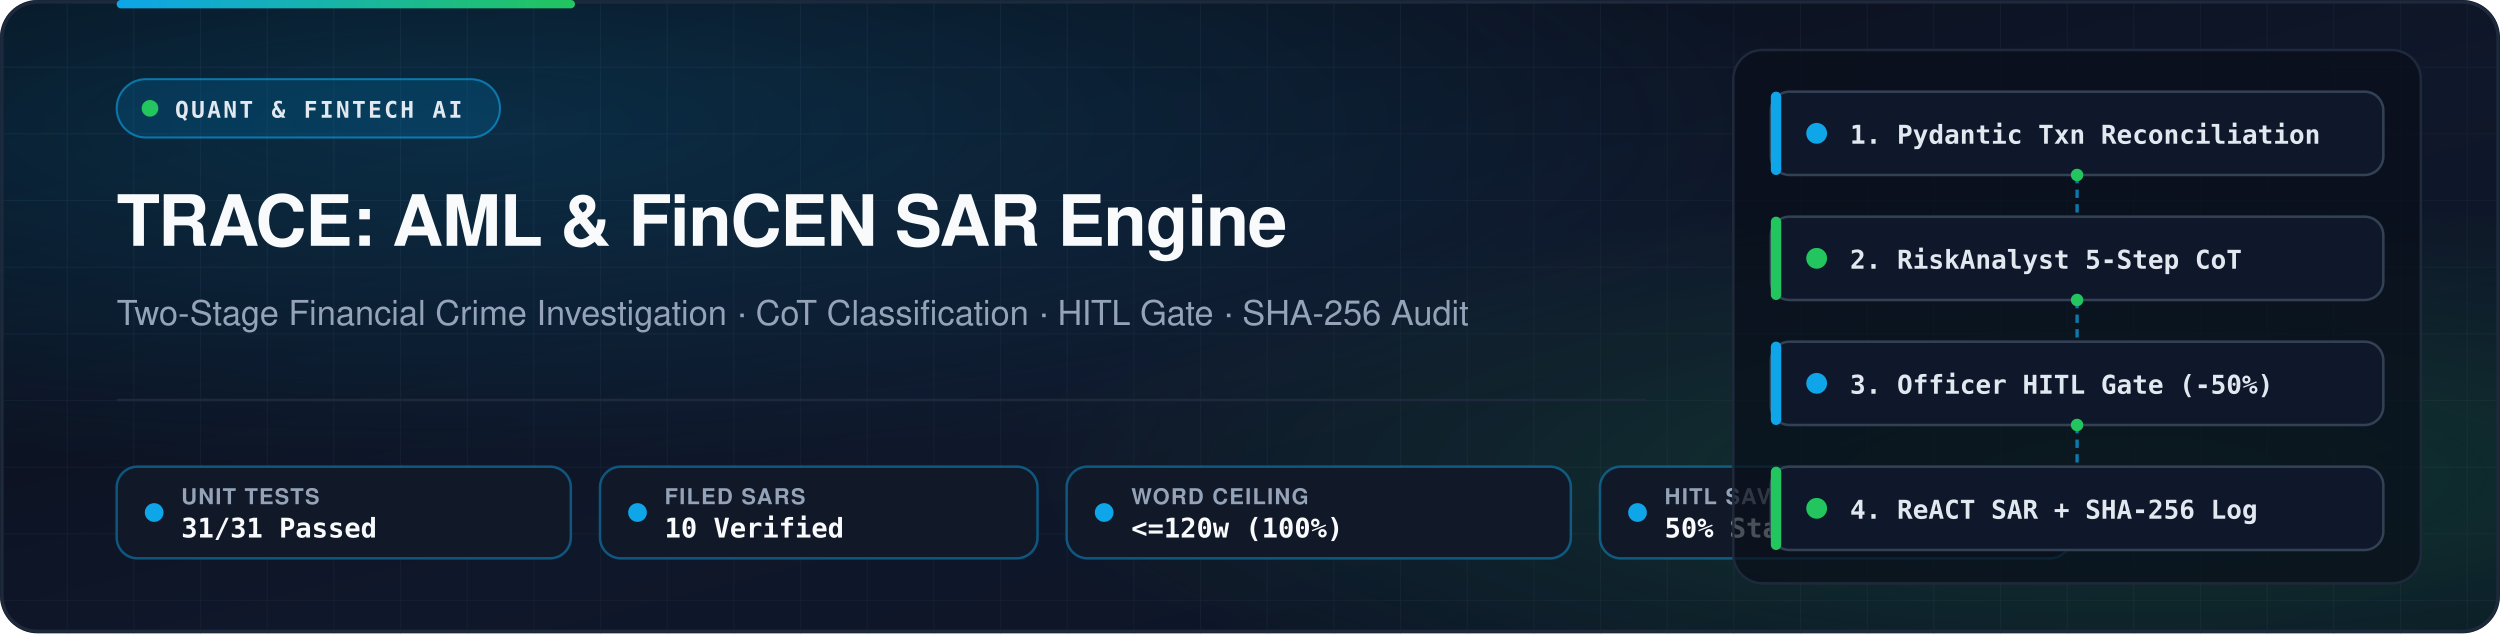
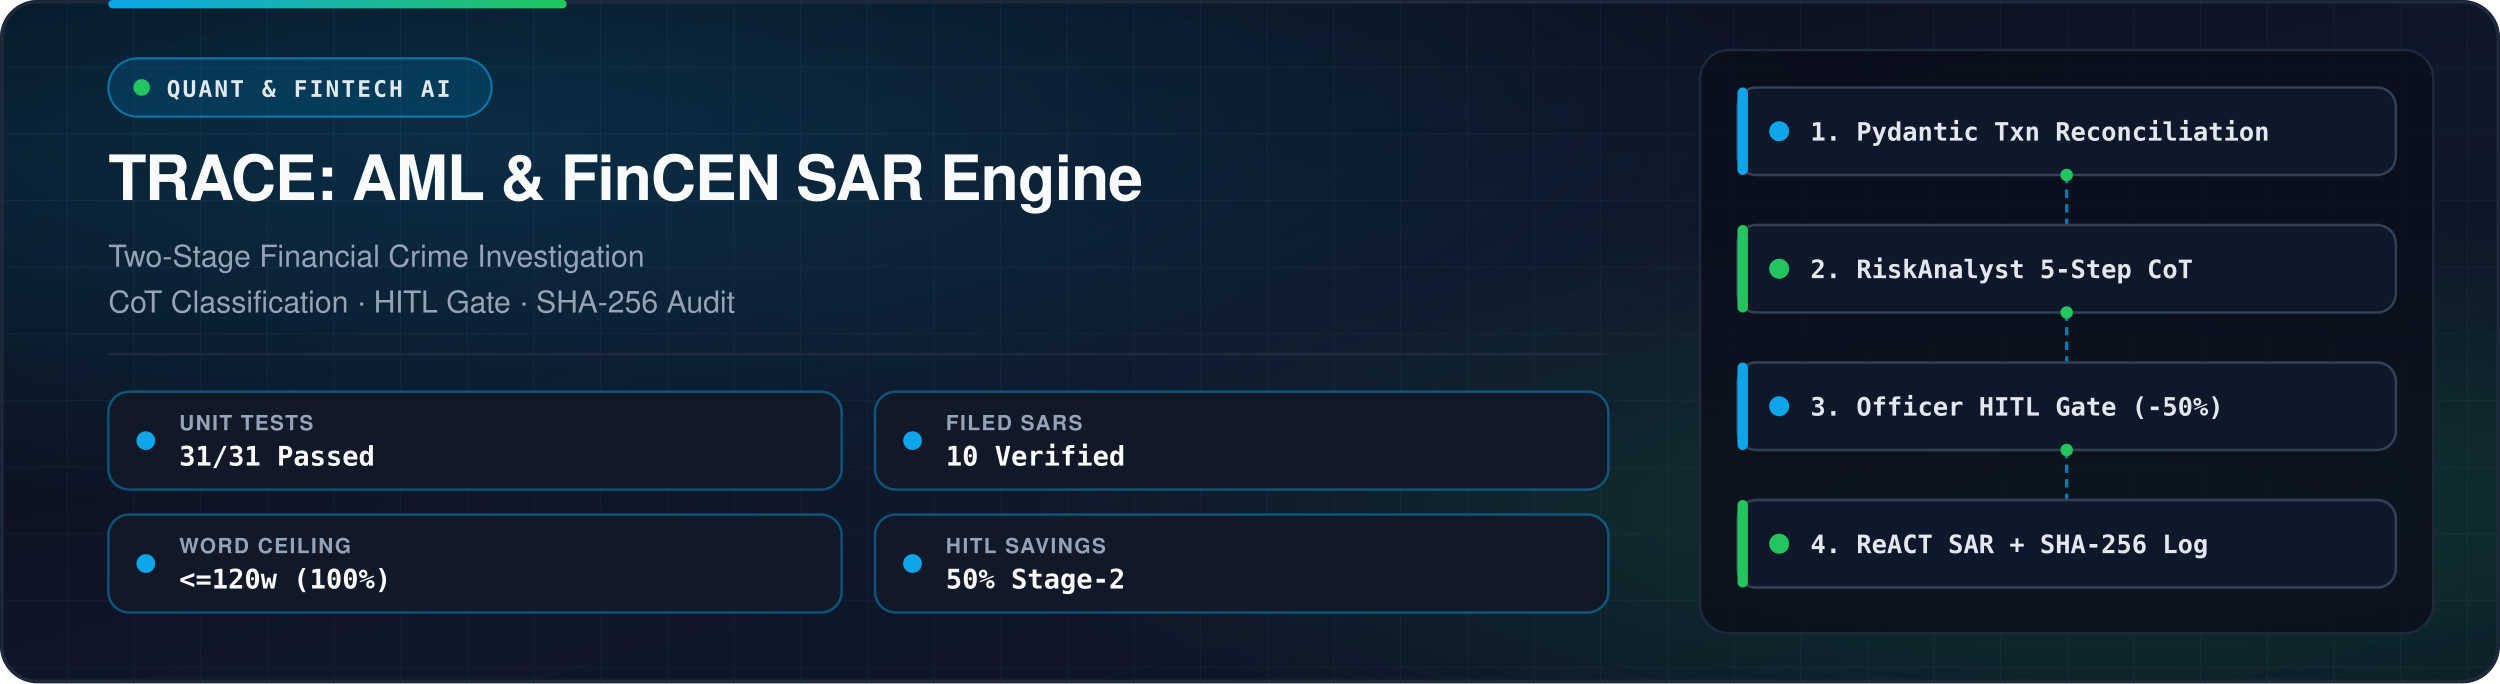
- <svg xmlns="http://www.w3.org/2000/svg" viewBox="0 0 1200 304" width="100%" role="img" aria-label="TRACE: AML &amp; FinCEN SAR Engine">
+ <svg xmlns="http://www.w3.org/2000/svg" viewBox="0 0 1200 328" width="100%" role="img" aria-label="TRACE: AML &amp; FinCEN SAR Engine">
  <defs>
    <linearGradient id="bgGrad" x1="0%" y1="0%" x2="100%" y2="100%">
      <stop offset="0%" stop-color="#070B14" />
      <stop offset="55%" stop-color="#0F172A" />
      <stop offset="100%" stop-color="#0B1324" />
    </linearGradient>
    <linearGradient id="accentGrad" x1="0%" y1="0%" x2="100%" y2="0%">
      <stop offset="0%" stop-color="#0EA5E9" />
      <stop offset="100%" stop-color="#22C55E" />
    </linearGradient>
    <radialGradient id="glowA" cx="18%" cy="20%" r="55%">
      <stop offset="0%" stop-color="#0EA5E9" stop-opacity="0.20" />
      <stop offset="100%" stop-color="#0EA5E9" stop-opacity="0" />
    </radialGradient>
    <radialGradient id="glowB" cx="85%" cy="75%" r="45%">
      <stop offset="0%" stop-color="#22C55E" stop-opacity="0.18" />
      <stop offset="100%" stop-color="#22C55E" stop-opacity="0" />
    </radialGradient>
    <pattern id="grid" width="32" height="32" patternUnits="userSpaceOnUse">
      <path d="M 32 0 L 0 0 0 32" fill="none" stroke="#1E293B" stroke-width="0.7" stroke-opacity="0.55" />
    </pattern>
  </defs>
-   <rect width="1200" height="304" rx="18" fill="url(#bgGrad)" />
-   <rect width="1200" height="304" rx="18" fill="url(#grid)" />
-   <rect width="1200" height="304" rx="18" fill="url(#glowA)" />
-   <rect width="1200" height="304" rx="18" fill="url(#glowB)" />
-   <rect x="1" y="1" width="1198" height="302" rx="17" fill="none" stroke="#1E293B" stroke-width="1.5" />
-   <rect x="56" y="0" width="220" height="4" rx="2" fill="url(#accentGrad)" />
-   <g transform="translate(56, 38)">
+   <rect width="1200" height="328" rx="18" fill="url(#bgGrad)" />
+   <rect width="1200" height="328" rx="18" fill="url(#grid)" />
+   <rect width="1200" height="328" rx="18" fill="url(#glowA)" />
+   <rect width="1200" height="328" rx="18" fill="url(#glowB)" />
+   <rect x="1" y="1" width="1198" height="326" rx="17" fill="none" stroke="#1E293B" stroke-width="1.5" />
+   <rect x="52" y="0" width="220" height="4" rx="2" fill="url(#accentGrad)" />
+   <g transform="translate(52, 28)">
    <rect width="184" height="28" rx="14" fill="#0369A1" fill-opacity="0.28" stroke="#0EA5E9" stroke-opacity="0.6" stroke-width="1" />
    <circle cx="16" cy="14" r="4" fill="#22C55E">
      <animate attributeName="opacity" values="1;0.25;1" dur="1.8s" repeatCount="indefinite" />
    </circle>
-     <text x="28" y="18.5" fill="#E2E8F0" font-family="ui-monospace, SFMono-Regular, Menlo, Monaco, Consolas, monospace" font-size="11" font-weight="700" letter-spacing="1.1">QUANT &amp; FINTECH AI</text>
+     <text x="28" y="18.5" fill="#E2E8F0" font-family="ui-monospace, SFMono-Regular, Menlo, Monaco, Consolas, monospace" font-size="11" font-weight="700" letter-spacing="1.0">QUANT &amp; FINTECH AI</text>
  </g>
-   <text x="56" y="118" fill="#F8FAFC" font-family="ui-sans-serif, -apple-system, BlinkMacSystemFont, Segoe UI, Helvetica, Arial, sans-serif" font-size="34" font-weight="800" letter-spacing="-0.6">TRACE: AML &amp; FinCEN SAR Engine</text>
-   <text x="56" y="156" fill="#94A3B8" font-family="ui-sans-serif, -apple-system, BlinkMacSystemFont, Segoe UI, Helvetica, Arial, sans-serif" font-size="16.5" font-weight="400">Two-Stage Financial Crime Investigation · CoT Classification · HITL Gate · SHA-256 Audit</text>
-   <line x1="56" y1="192" x2="790" y2="192" stroke="#1E293B" stroke-width="1.2" />
-   <g transform="translate(56, 224)">
-     <rect width="218" height="44" rx="10" fill="#111827" stroke="#0EA5E9" stroke-opacity="0.45" stroke-width="1.2" />
-     <circle cx="18" cy="22" r="4.5" fill="#0EA5E9">
+   <text x="52" y="96" fill="#F8FAFC" font-family="ui-sans-serif, -apple-system, BlinkMacSystemFont, Segoe UI, Helvetica, Arial, sans-serif" font-size="30" font-weight="800" letter-spacing="-0.5">TRACE: AML &amp; FinCEN SAR Engine</text>
+   <text x="52" y="128" fill="#94A3B8" font-family="ui-sans-serif, -apple-system, BlinkMacSystemFont, Segoe UI, Helvetica, Arial, sans-serif" font-size="14.5" font-weight="400">Two-Stage Financial Crime Investigation</text>
+   <text x="52" y="150" fill="#94A3B8" font-family="ui-sans-serif, -apple-system, BlinkMacSystemFont, Segoe UI, Helvetica, Arial, sans-serif" font-size="14.5" font-weight="400">CoT Classification · HITL Gate · SHA-256 Audit</text>
+   <line x1="52" y1="170" x2="772" y2="170" stroke="#1E293B" stroke-width="1.2" />
+   <g transform="translate(52, 188)">
+     <rect width="352" height="47" rx="10" fill="#111827" stroke="#0EA5E9" stroke-opacity="0.42" stroke-width="1.2" />
+     <circle cx="18" cy="23.5" r="4.5" fill="#0EA5E9">
      <animate attributeName="opacity" values="1;0.35;1" dur="2.2s" repeatCount="indefinite" />
    </circle>
-     <text x="31" y="18" fill="#94A3B8" font-family="ui-sans-serif, -apple-system, BlinkMacSystemFont, Segoe UI, Helvetica, Arial, sans-serif" font-size="10.5" font-weight="600" letter-spacing="0.6">UNIT TESTS</text>
-     <text x="31" y="34" fill="#F8FAFC" font-family="ui-monospace, SFMono-Regular, Menlo, Monaco, Consolas, monospace" font-size="13" font-weight="700">31/31 Passed</text>
+     <text x="34" y="18.5" fill="#94A3B8" font-family="ui-sans-serif, -apple-system, BlinkMacSystemFont, Segoe UI, Helvetica, Arial, sans-serif" font-size="10" font-weight="600" letter-spacing="0.7">UNIT TESTS</text>
+     <text x="34" y="35.5" fill="#F8FAFC" font-family="ui-monospace, SFMono-Regular, Menlo, Monaco, Consolas, monospace" font-size="13" font-weight="700">31/31 Passed</text>
  </g>
-   <g transform="translate(288, 224)">
-     <rect width="210" height="44" rx="10" fill="#111827" stroke="#0EA5E9" stroke-opacity="0.45" stroke-width="1.2" />
-     <circle cx="18" cy="22" r="4.5" fill="#0EA5E9">
+   <g transform="translate(420, 188)">
+     <rect width="352" height="47" rx="10" fill="#111827" stroke="#0EA5E9" stroke-opacity="0.42" stroke-width="1.2" />
+     <circle cx="18" cy="23.5" r="4.5" fill="#0EA5E9">
      <animate attributeName="opacity" values="1;0.35;1" dur="2.6s" repeatCount="indefinite" />
    </circle>
-     <text x="31" y="18" fill="#94A3B8" font-family="ui-sans-serif, -apple-system, BlinkMacSystemFont, Segoe UI, Helvetica, Arial, sans-serif" font-size="10.5" font-weight="600" letter-spacing="0.6">FILED SARS</text>
-     <text x="31" y="34" fill="#F8FAFC" font-family="ui-monospace, SFMono-Regular, Menlo, Monaco, Consolas, monospace" font-size="13" font-weight="700">10 Verified</text>
+     <text x="34" y="18.5" fill="#94A3B8" font-family="ui-sans-serif, -apple-system, BlinkMacSystemFont, Segoe UI, Helvetica, Arial, sans-serif" font-size="10" font-weight="600" letter-spacing="0.7">FILED SARS</text>
+     <text x="34" y="35.5" fill="#F8FAFC" font-family="ui-monospace, SFMono-Regular, Menlo, Monaco, Consolas, monospace" font-size="13" font-weight="700">10 Verified</text>
  </g>
-   <g transform="translate(512, 224)">
-     <rect width="242" height="44" rx="10" fill="#111827" stroke="#0EA5E9" stroke-opacity="0.45" stroke-width="1.2" />
-     <circle cx="18" cy="22" r="4.5" fill="#0EA5E9">
+   <g transform="translate(52, 247)">
+     <rect width="352" height="47" rx="10" fill="#111827" stroke="#0EA5E9" stroke-opacity="0.42" stroke-width="1.2" />
+     <circle cx="18" cy="23.5" r="4.5" fill="#0EA5E9">
      <animate attributeName="opacity" values="1;0.35;1" dur="3.0s" repeatCount="indefinite" />
    </circle>
-     <text x="31" y="18" fill="#94A3B8" font-family="ui-sans-serif, -apple-system, BlinkMacSystemFont, Segoe UI, Helvetica, Arial, sans-serif" font-size="10.5" font-weight="600" letter-spacing="0.6">WORD CEILING</text>
-     <text x="31" y="34" fill="#F8FAFC" font-family="ui-monospace, SFMono-Regular, Menlo, Monaco, Consolas, monospace" font-size="13" font-weight="700">&lt;=120w (100%)</text>
+     <text x="34" y="18.5" fill="#94A3B8" font-family="ui-sans-serif, -apple-system, BlinkMacSystemFont, Segoe UI, Helvetica, Arial, sans-serif" font-size="10" font-weight="600" letter-spacing="0.7">WORD CEILING</text>
+     <text x="34" y="35.5" fill="#F8FAFC" font-family="ui-monospace, SFMono-Regular, Menlo, Monaco, Consolas, monospace" font-size="13" font-weight="700">&lt;=120w (100%)</text>
  </g>
-   <g transform="translate(768, 224)">
-     <rect width="226" height="44" rx="10" fill="#111827" stroke="#0EA5E9" stroke-opacity="0.45" stroke-width="1.2" />
-     <circle cx="18" cy="22" r="4.5" fill="#0EA5E9">
+   <g transform="translate(420, 247)">
+     <rect width="352" height="47" rx="10" fill="#111827" stroke="#0EA5E9" stroke-opacity="0.42" stroke-width="1.2" />
+     <circle cx="18" cy="23.5" r="4.5" fill="#0EA5E9">
      <animate attributeName="opacity" values="1;0.35;1" dur="3.4s" repeatCount="indefinite" />
    </circle>
-     <text x="31" y="18" fill="#94A3B8" font-family="ui-sans-serif, -apple-system, BlinkMacSystemFont, Segoe UI, Helvetica, Arial, sans-serif" font-size="10.5" font-weight="600" letter-spacing="0.6">HITL SAVINGS</text>
-     <text x="31" y="34" fill="#F8FAFC" font-family="ui-monospace, SFMono-Regular, Menlo, Monaco, Consolas, monospace" font-size="13" font-weight="700">50% Stage-2</text>
+     <text x="34" y="18.5" fill="#94A3B8" font-family="ui-sans-serif, -apple-system, BlinkMacSystemFont, Segoe UI, Helvetica, Arial, sans-serif" font-size="10" font-weight="600" letter-spacing="0.7">HITL SAVINGS</text>
+     <text x="34" y="35.5" fill="#F8FAFC" font-family="ui-monospace, SFMono-Regular, Menlo, Monaco, Consolas, monospace" font-size="13" font-weight="700">50% Stage-2</text>
  </g>
-   <rect x="832" y="24" width="330" height="256" rx="14" fill="#090E1A" fill-opacity="0.72" stroke="#1E293B" stroke-width="1.2" />
-   <g transform="translate(850, 44)">
-     <rect width="294" height="40" rx="9" fill="#0F172A" stroke="#334155" stroke-width="1.2" />
-     <rect x="0" y="0" width="5" height="40" rx="2.5" fill="#0EA5E9" />
-     <circle cx="22" cy="20" r="5" fill="#0EA5E9">
-       <animate attributeName="r" values="4;6;4" dur="2.4s" begin="0.0s" repeatCount="indefinite" />
+   <rect x="816" y="24" width="352" height="280" rx="14" fill="#090E1A" fill-opacity="0.78" stroke="#1E293B" stroke-width="1.2" />
+   <g transform="translate(834, 42)">
+     <rect width="316" height="42" rx="9" fill="#0F172A" stroke="#334155" stroke-width="1.2" />
+     <rect x="0" y="0" width="5" height="42" rx="2.5" fill="#0EA5E9" />
+     <circle cx="20" cy="21" r="4.8" fill="#0EA5E9">
+       <animate attributeName="r" values="3.8;5.8;3.8" dur="2.4s" begin="0.0s" repeatCount="indefinite" />
    </circle>
-     <text x="38" y="25" fill="#E2E8F0" font-family="ui-monospace, SFMono-Regular, Menlo, Monaco, Consolas, monospace" font-size="12.5" font-weight="600">1. Pydantic Txn Reconciliation</text>
+     <text x="35" y="25.5" fill="#E2E8F0" font-family="ui-monospace, SFMono-Regular, Menlo, Monaco, Consolas, monospace" font-size="12.2" font-weight="600">1. Pydantic Txn Reconciliation</text>
  </g>
-   <line x1="997" y1="84" x2="997" y2="104" stroke="#0EA5E9" stroke-width="1.6" stroke-dasharray="4 3" stroke-opacity="0.7" />
-   <circle cx="997" cy="84" r="3" fill="#22C55E">
-     <animate attributeName="cy" values="84;104" dur="1.4s" begin="0.00s" repeatCount="indefinite" />
+   <line x1="992" y1="84" x2="992" y2="108" stroke="#0EA5E9" stroke-width="1.6" stroke-dasharray="4 3" stroke-opacity="0.7" />
+   <circle cx="992" cy="84" r="3" fill="#22C55E">
+     <animate attributeName="cy" values="84;108" dur="1.4s" begin="0.00s" repeatCount="indefinite" />
  </circle>
-   <g transform="translate(850, 104)">
-     <rect width="294" height="40" rx="9" fill="#0F172A" stroke="#334155" stroke-width="1.2" />
-     <rect x="0" y="0" width="5" height="40" rx="2.5" fill="#22C55E" />
-     <circle cx="22" cy="20" r="5" fill="#22C55E">
-       <animate attributeName="r" values="4;6;4" dur="2.4s" begin="0.5s" repeatCount="indefinite" />
+   <g transform="translate(834, 108)">
+     <rect width="316" height="42" rx="9" fill="#0F172A" stroke="#334155" stroke-width="1.2" />
+     <rect x="0" y="0" width="5" height="42" rx="2.5" fill="#22C55E" />
+     <circle cx="20" cy="21" r="4.8" fill="#22C55E">
+       <animate attributeName="r" values="3.8;5.8;3.8" dur="2.4s" begin="0.5s" repeatCount="indefinite" />
    </circle>
-     <text x="38" y="25" fill="#E2E8F0" font-family="ui-monospace, SFMono-Regular, Menlo, Monaco, Consolas, monospace" font-size="12.5" font-weight="600">2. RiskAnalyst 5-Step CoT</text>
+     <text x="35" y="25.5" fill="#E2E8F0" font-family="ui-monospace, SFMono-Regular, Menlo, Monaco, Consolas, monospace" font-size="12.2" font-weight="600">2. RiskAnalyst 5-Step CoT</text>
  </g>
-   <line x1="997" y1="144" x2="997" y2="164" stroke="#0EA5E9" stroke-width="1.6" stroke-dasharray="4 3" stroke-opacity="0.7" />
-   <circle cx="997" cy="144" r="3" fill="#22C55E">
-     <animate attributeName="cy" values="144;164" dur="1.4s" begin="0.45s" repeatCount="indefinite" />
+   <line x1="992" y1="150" x2="992" y2="174" stroke="#0EA5E9" stroke-width="1.6" stroke-dasharray="4 3" stroke-opacity="0.7" />
+   <circle cx="992" cy="150" r="3" fill="#22C55E">
+     <animate attributeName="cy" values="150;174" dur="1.4s" begin="0.45s" repeatCount="indefinite" />
  </circle>
-   <g transform="translate(850, 164)">
-     <rect width="294" height="40" rx="9" fill="#0F172A" stroke="#334155" stroke-width="1.2" />
-     <rect x="0" y="0" width="5" height="40" rx="2.5" fill="#0EA5E9" />
-     <circle cx="22" cy="20" r="5" fill="#0EA5E9">
-       <animate attributeName="r" values="4;6;4" dur="2.4s" begin="1.0s" repeatCount="indefinite" />
+   <g transform="translate(834, 174)">
+     <rect width="316" height="42" rx="9" fill="#0F172A" stroke="#334155" stroke-width="1.2" />
+     <rect x="0" y="0" width="5" height="42" rx="2.5" fill="#0EA5E9" />
+     <circle cx="20" cy="21" r="4.8" fill="#0EA5E9">
+       <animate attributeName="r" values="3.8;5.8;3.8" dur="2.4s" begin="1.0s" repeatCount="indefinite" />
    </circle>
-     <text x="38" y="25" fill="#E2E8F0" font-family="ui-monospace, SFMono-Regular, Menlo, Monaco, Consolas, monospace" font-size="12.5" font-weight="600">3. Officer HITL Gate (-50%)</text>
+     <text x="35" y="25.5" fill="#E2E8F0" font-family="ui-monospace, SFMono-Regular, Menlo, Monaco, Consolas, monospace" font-size="12.2" font-weight="600">3. Officer HITL Gate (-50%)</text>
  </g>
-   <line x1="997" y1="204" x2="997" y2="224" stroke="#0EA5E9" stroke-width="1.6" stroke-dasharray="4 3" stroke-opacity="0.7" />
-   <circle cx="997" cy="204" r="3" fill="#22C55E">
-     <animate attributeName="cy" values="204;224" dur="1.4s" begin="0.90s" repeatCount="indefinite" />
+   <line x1="992" y1="216" x2="992" y2="240" stroke="#0EA5E9" stroke-width="1.6" stroke-dasharray="4 3" stroke-opacity="0.7" />
+   <circle cx="992" cy="216" r="3" fill="#22C55E">
+     <animate attributeName="cy" values="216;240" dur="1.4s" begin="0.90s" repeatCount="indefinite" />
  </circle>
-   <g transform="translate(850, 224)">
-     <rect width="294" height="40" rx="9" fill="#0F172A" stroke="#334155" stroke-width="1.2" />
-     <rect x="0" y="0" width="5" height="40" rx="2.5" fill="#22C55E" />
-     <circle cx="22" cy="20" r="5" fill="#22C55E">
-       <animate attributeName="r" values="4;6;4" dur="2.4s" begin="1.5s" repeatCount="indefinite" />
+   <g transform="translate(834, 240)">
+     <rect width="316" height="42" rx="9" fill="#0F172A" stroke="#334155" stroke-width="1.2" />
+     <rect x="0" y="0" width="5" height="42" rx="2.5" fill="#22C55E" />
+     <circle cx="20" cy="21" r="4.8" fill="#22C55E">
+       <animate attributeName="r" values="3.8;5.8;3.8" dur="2.4s" begin="1.5s" repeatCount="indefinite" />
    </circle>
-     <text x="38" y="25" fill="#E2E8F0" font-family="ui-monospace, SFMono-Regular, Menlo, Monaco, Consolas, monospace" font-size="12.5" font-weight="600">4. ReACT SAR + SHA-256 Log</text>
+     <text x="35" y="25.5" fill="#E2E8F0" font-family="ui-monospace, SFMono-Regular, Menlo, Monaco, Consolas, monospace" font-size="12.2" font-weight="600">4. ReACT SAR + SHA-256 Log</text>
  </g>
</svg>
